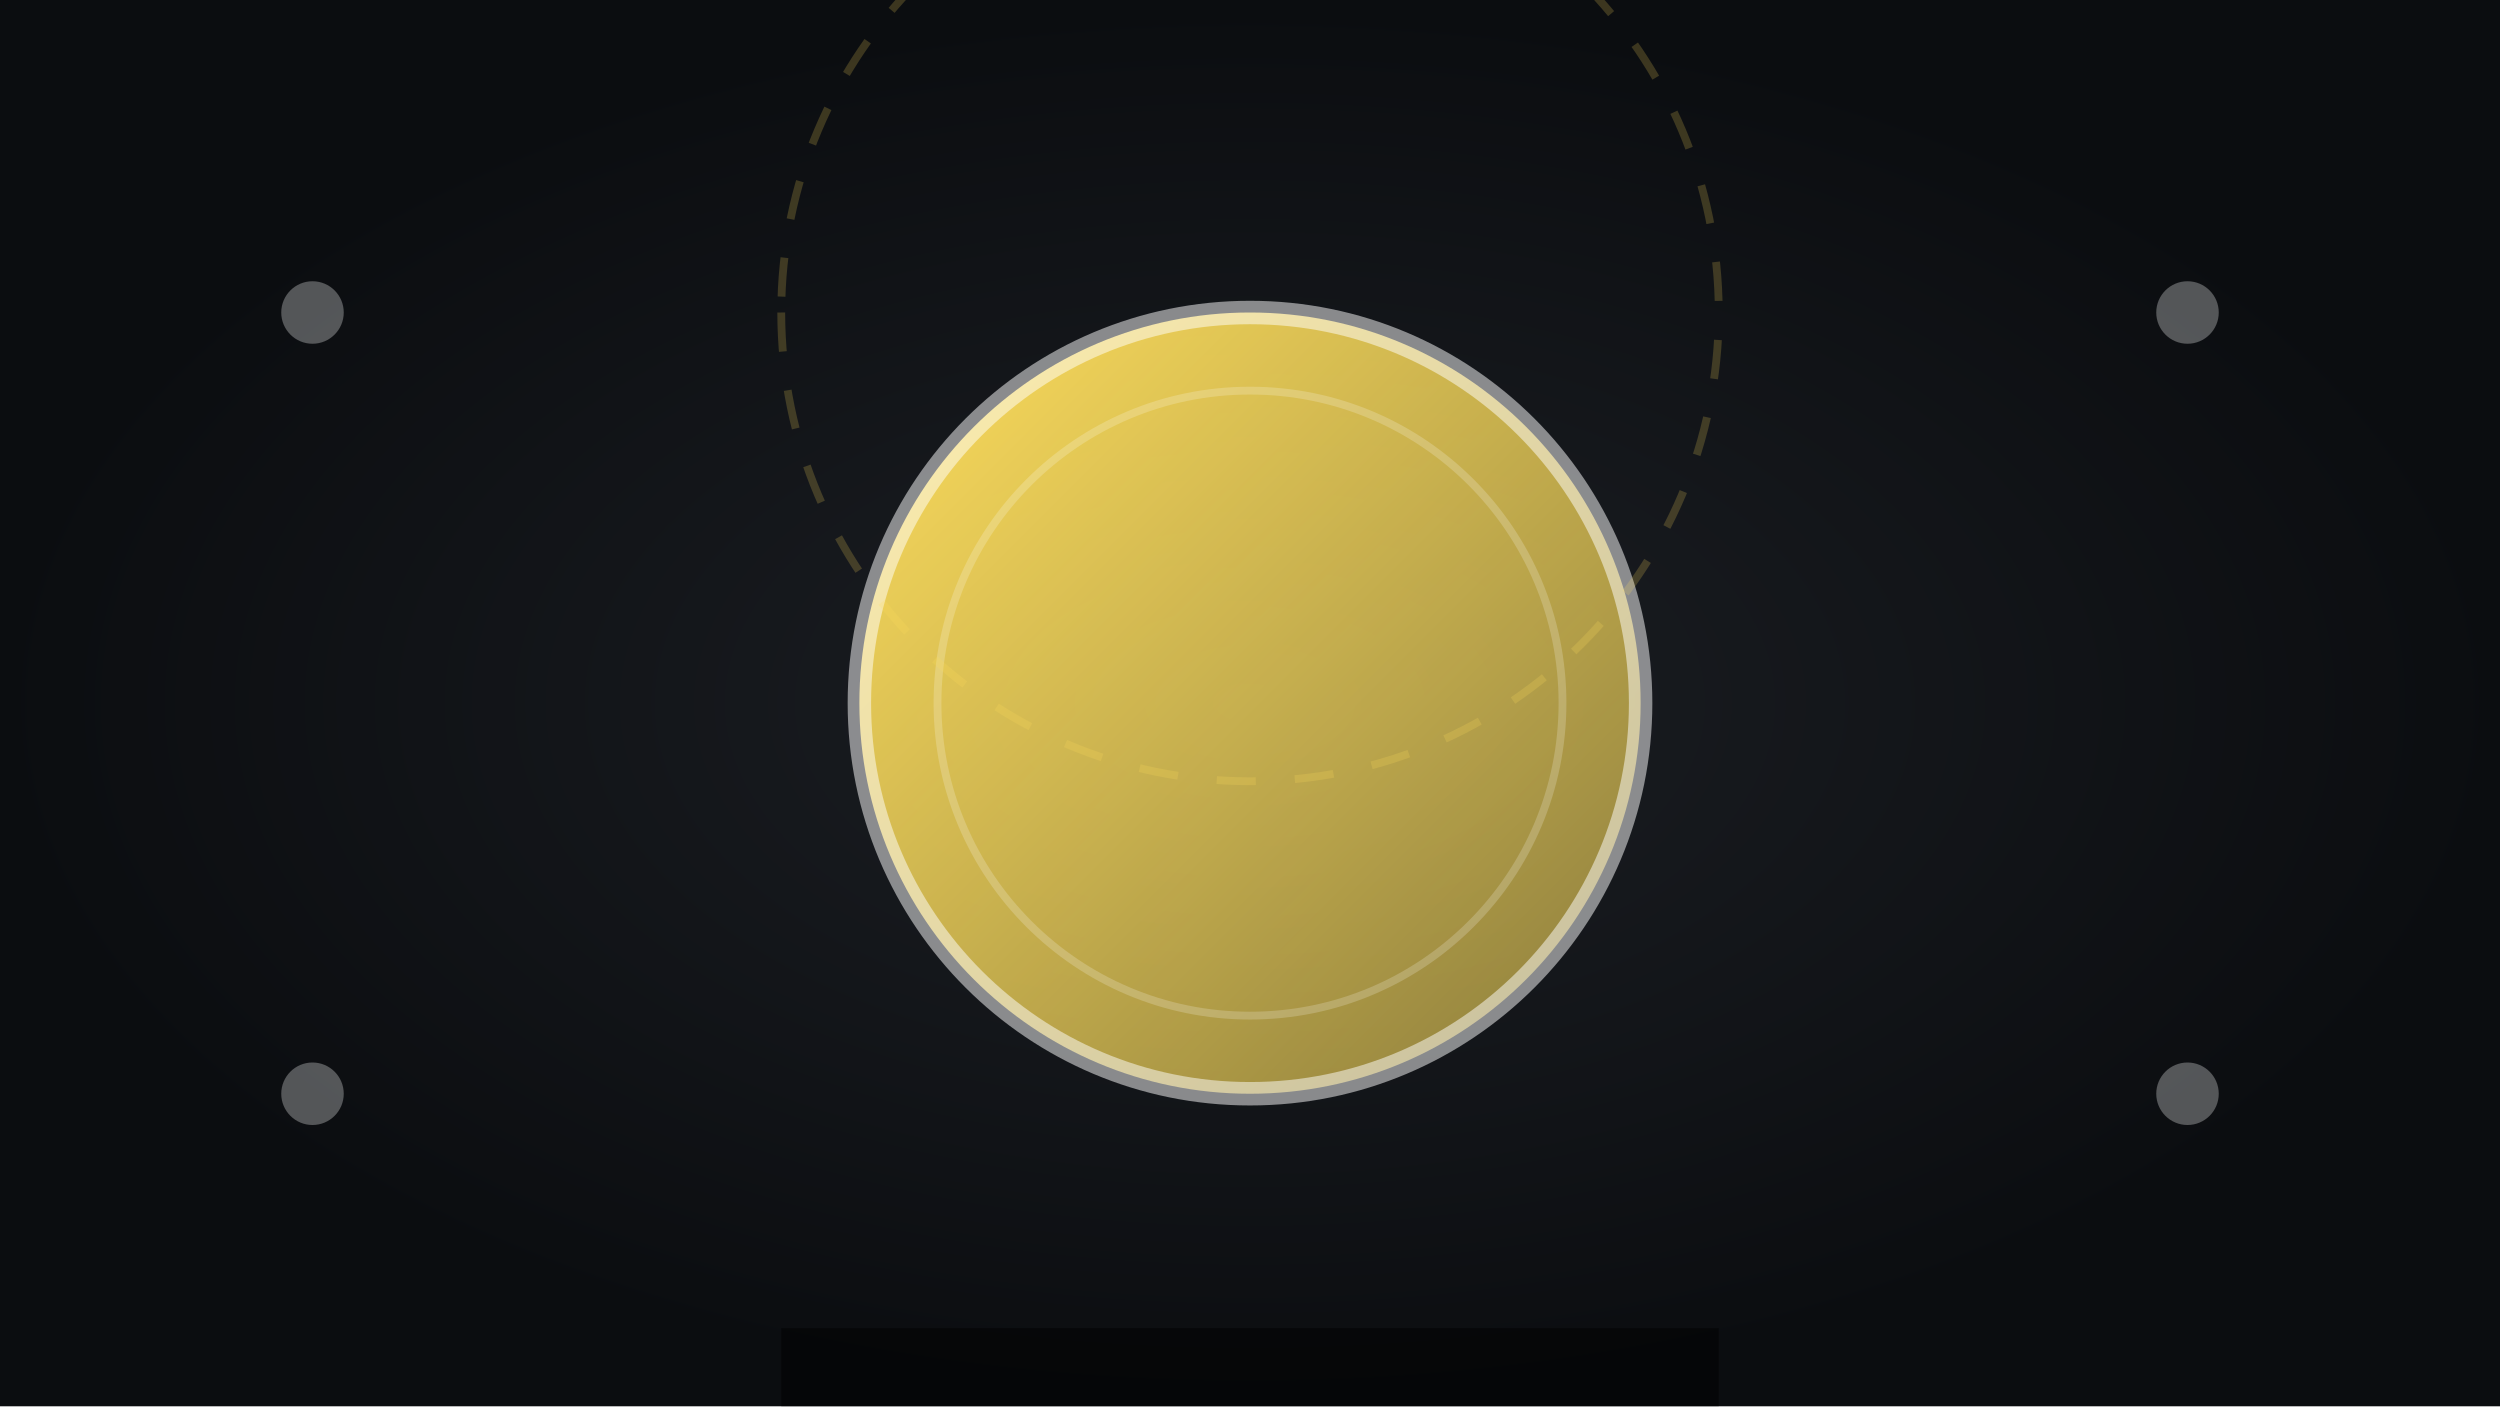
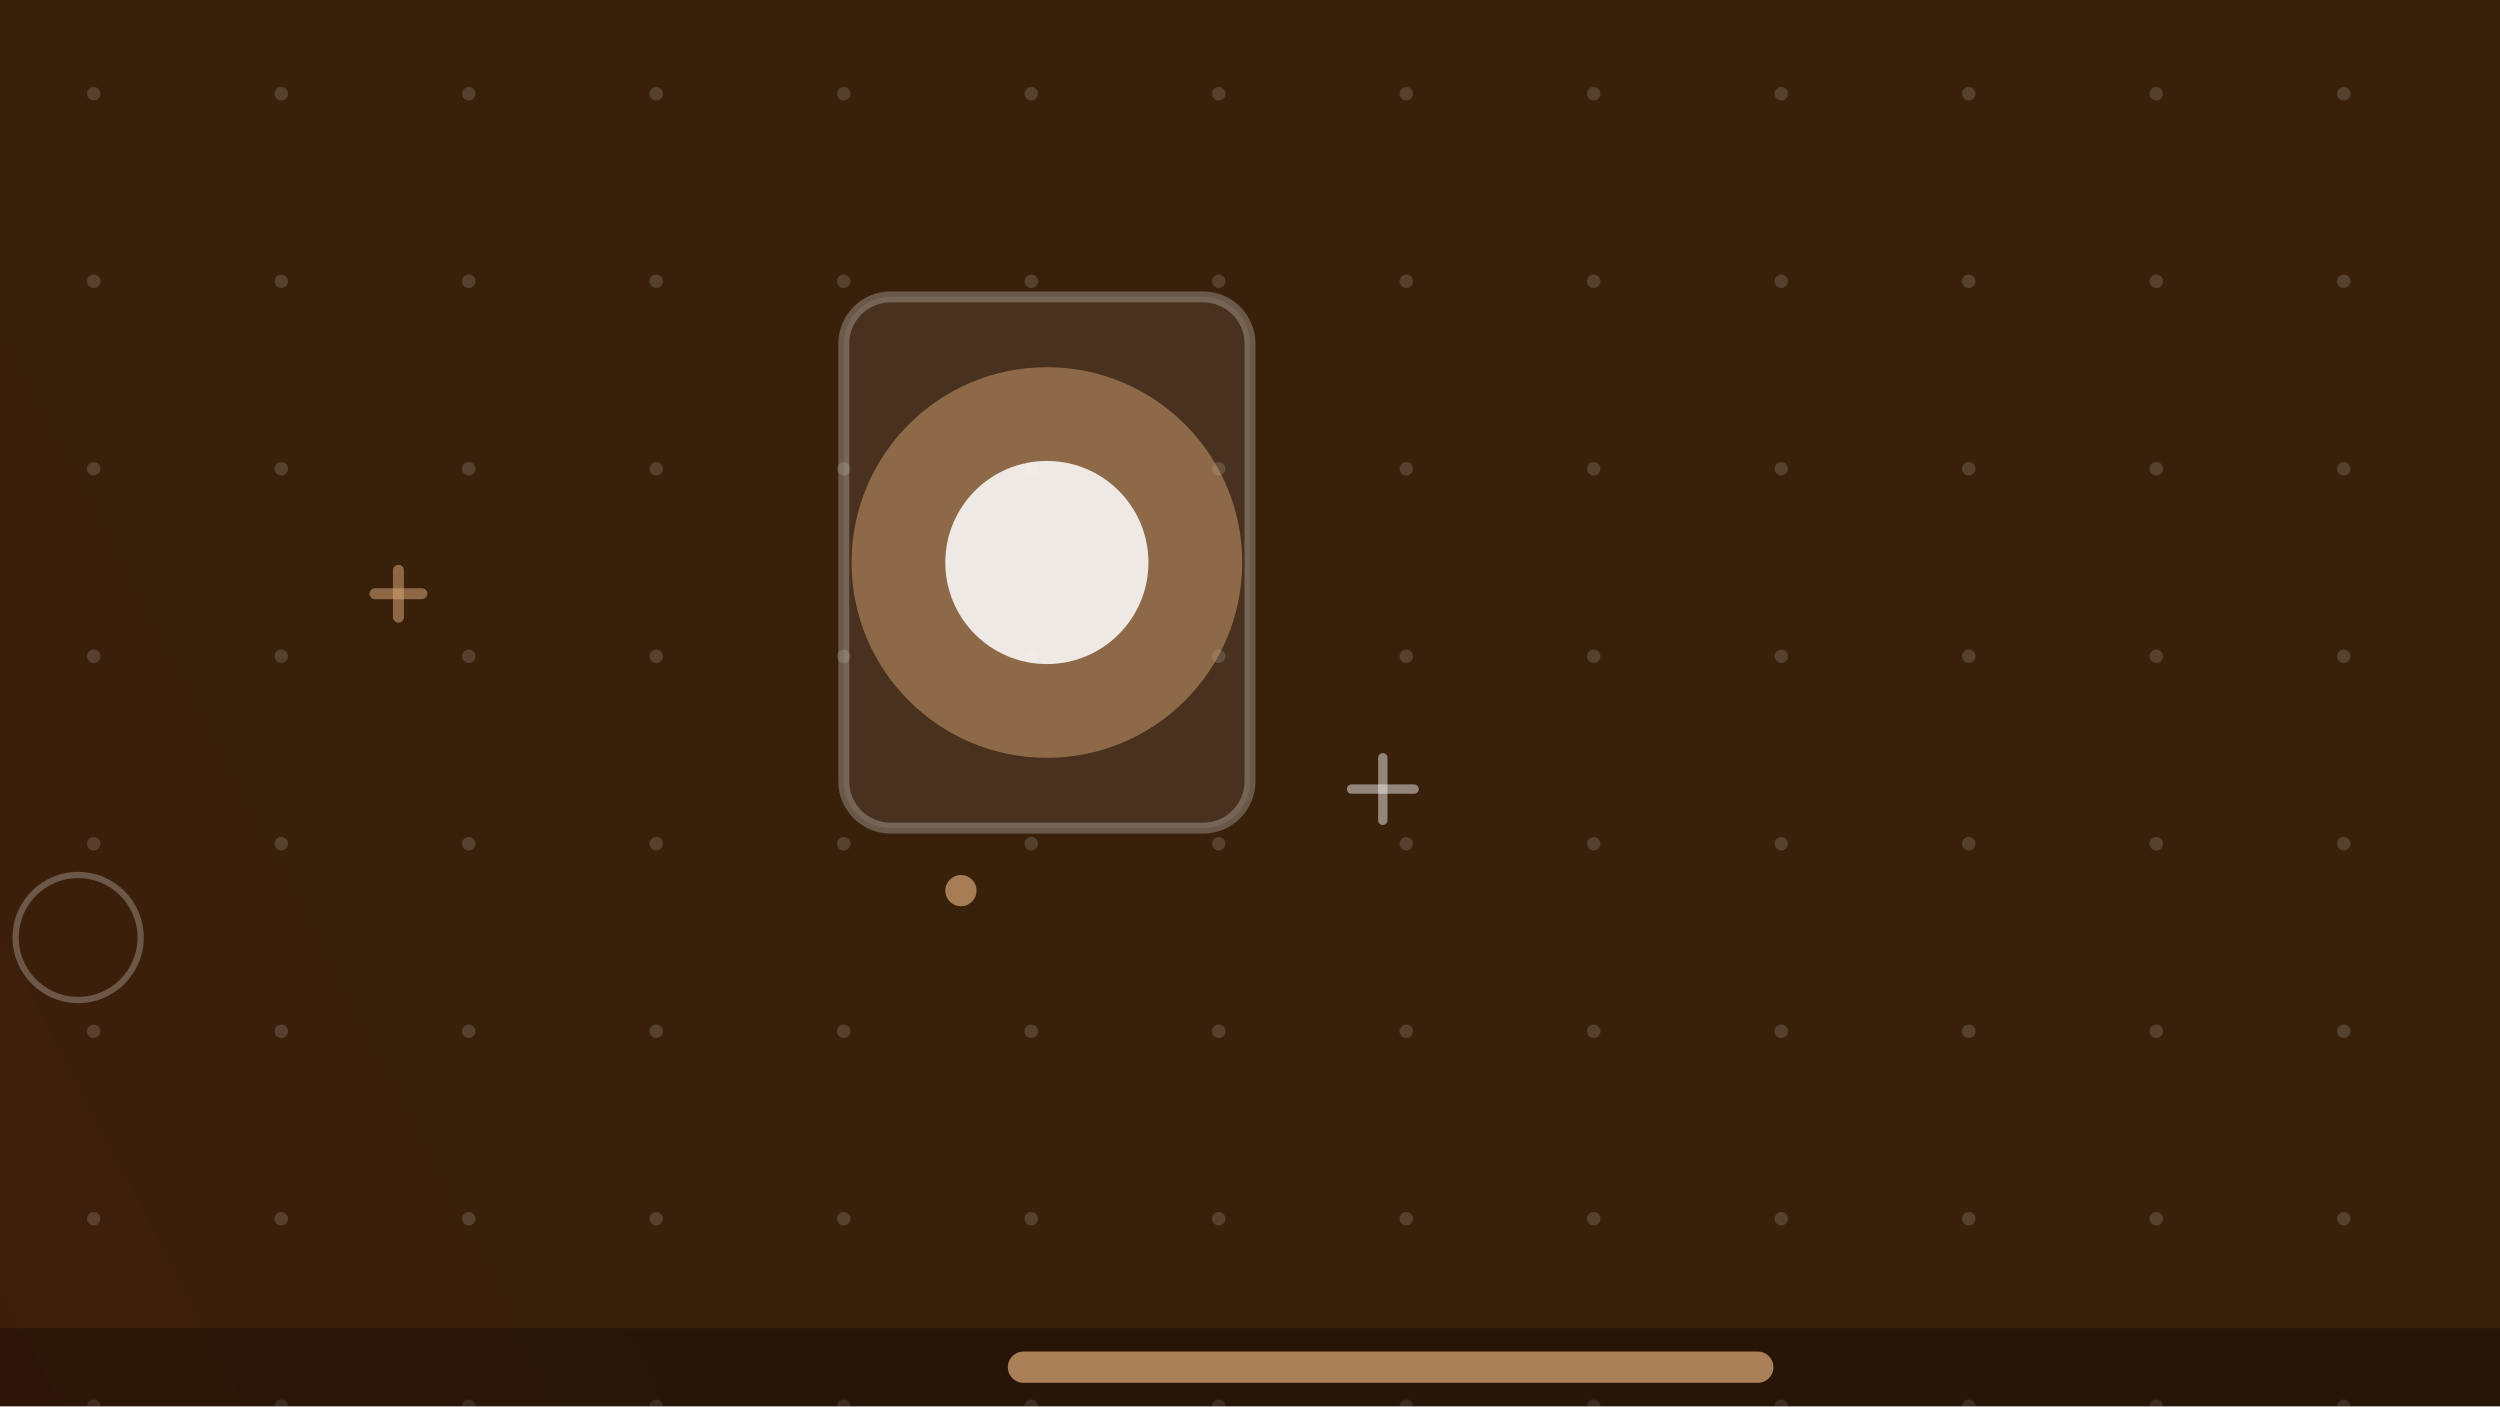
- <svg xmlns="http://www.w3.org/2000/svg" viewBox="0 0 320 180" width="320" height="180">
+ <svg xmlns="http://www.w3.org/2000/svg" width="320" height="180" viewBox="0 0 320 180" preserveAspectRatio="xMidYMid slice">
  <defs>
-     <radialGradient id="bgGradient" cx="0.5" cy="0.5" r="0.5" fx="0.5" fy="0.5">
-       <stop offset="0%" style="stop-color:#1c1f24; stop-opacity:1" />
-       <stop offset="100%" style="stop-color:#0b0d10; stop-opacity:1" />
-     </radialGradient>
-     <linearGradient id="accentGradient" x1="0" y1="0" x2="1" y2="1">
-       <stop offset="0%" style="stop-color:rgba(255,223,93,1)" />
-       <stop offset="100%" style="stop-color:rgba(255,223,93,0.5)" />
+     <linearGradient id="bg-16cjg" gradientTransform="rotate(164)">
+       <stop offset="0%" stop-color="hsl(28 66% 13.2%)" />
+       <stop offset="100%" stop-color="hsl(12 75% 18.2%)" />
    </linearGradient>
+     <pattern id="pat-1vvt3" x="0" y="0" width="24" height="24" patternUnits="userSpaceOnUse">
+       <circle cx="12" cy="12" r="0.86" fill="white" fill-opacity="0.15" />
+     </pattern>
  </defs>
-   <rect width="320" height="180" fill="url(#bgGradient)" />
-   <circle cx="160" cy="90" r="50" fill="url(#accentGradient)" stroke="rgba(255,255,255,0.5)" stroke-width="3" />
-   <circle cx="160" cy="90" r="40" fill="none" stroke="rgba(255,255,255,0.2)" stroke-width="1" />
-   <path d="M100 180 H220 V170 H100 Z" fill="rgba(0,0,0,0.5)" />
-   <path d="M160 40 m-60, 0 a 60,60 0 1,0 120,0 a 60,60 0 1,0 -120,0" fill="none" stroke="rgba(255,223,93,0.2)" stroke-dasharray="5,5" />
-   <circle cx="40" cy="40" r="4" fill="rgba(255,255,255,0.3)" />
-   <circle cx="280" cy="40" r="4" fill="rgba(255,255,255,0.3)" />
-   <circle cx="40" cy="140" r="4" fill="rgba(255,255,255,0.3)" />
-   <circle cx="280" cy="140" r="4" fill="rgba(255,255,255,0.3)" />
+   <rect width="320" height="180" fill="url(#bg-16cjg)" />
+   <rect width="320" height="180" fill="url(#pat-1vvt3)" />
+   <circle cx="10" cy="120" r="8" fill="none" stroke="white" stroke-opacity="0.25" stroke-width="0.8" />
+   <g transform="translate(51 76)" stroke="#d4a373" stroke-opacity="0.55" stroke-linecap="round" stroke-width="1.4">
+     <line x1="-3" y1="0" x2="3" y2="0" />
+     <line x1="0" y1="-3" x2="0" y2="3" />
+   </g>
+   <circle cx="123" cy="114" r="2" fill="#d4a373" fill-opacity="0.7" />
+   <g transform="translate(177 101)" stroke="white" stroke-opacity="0.45" stroke-linecap="round" stroke-width="1.2">
+     <line x1="-4" y1="0" x2="4" y2="0" />
+     <line x1="0" y1="-4" x2="0" y2="4" />
+   </g>
+   <rect x="108" y="38" width="52" height="68" rx="6" fill="white" fill-opacity="0.08" stroke="white" stroke-opacity="0.25" stroke-width="1.4" />
+   <circle cx="134" cy="72" r="25" fill="#d4a373" fill-opacity="0.5" />
+   <circle cx="134" cy="72" r="13" fill="white" fill-opacity="0.85" />
+   <rect x="0" y="170" width="320" height="10" fill="black" fill-opacity="0.3" />
+   <rect x="129" y="173" width="98" height="4" rx="2" fill="#d4a373" fill-opacity="0.75" />
</svg>
